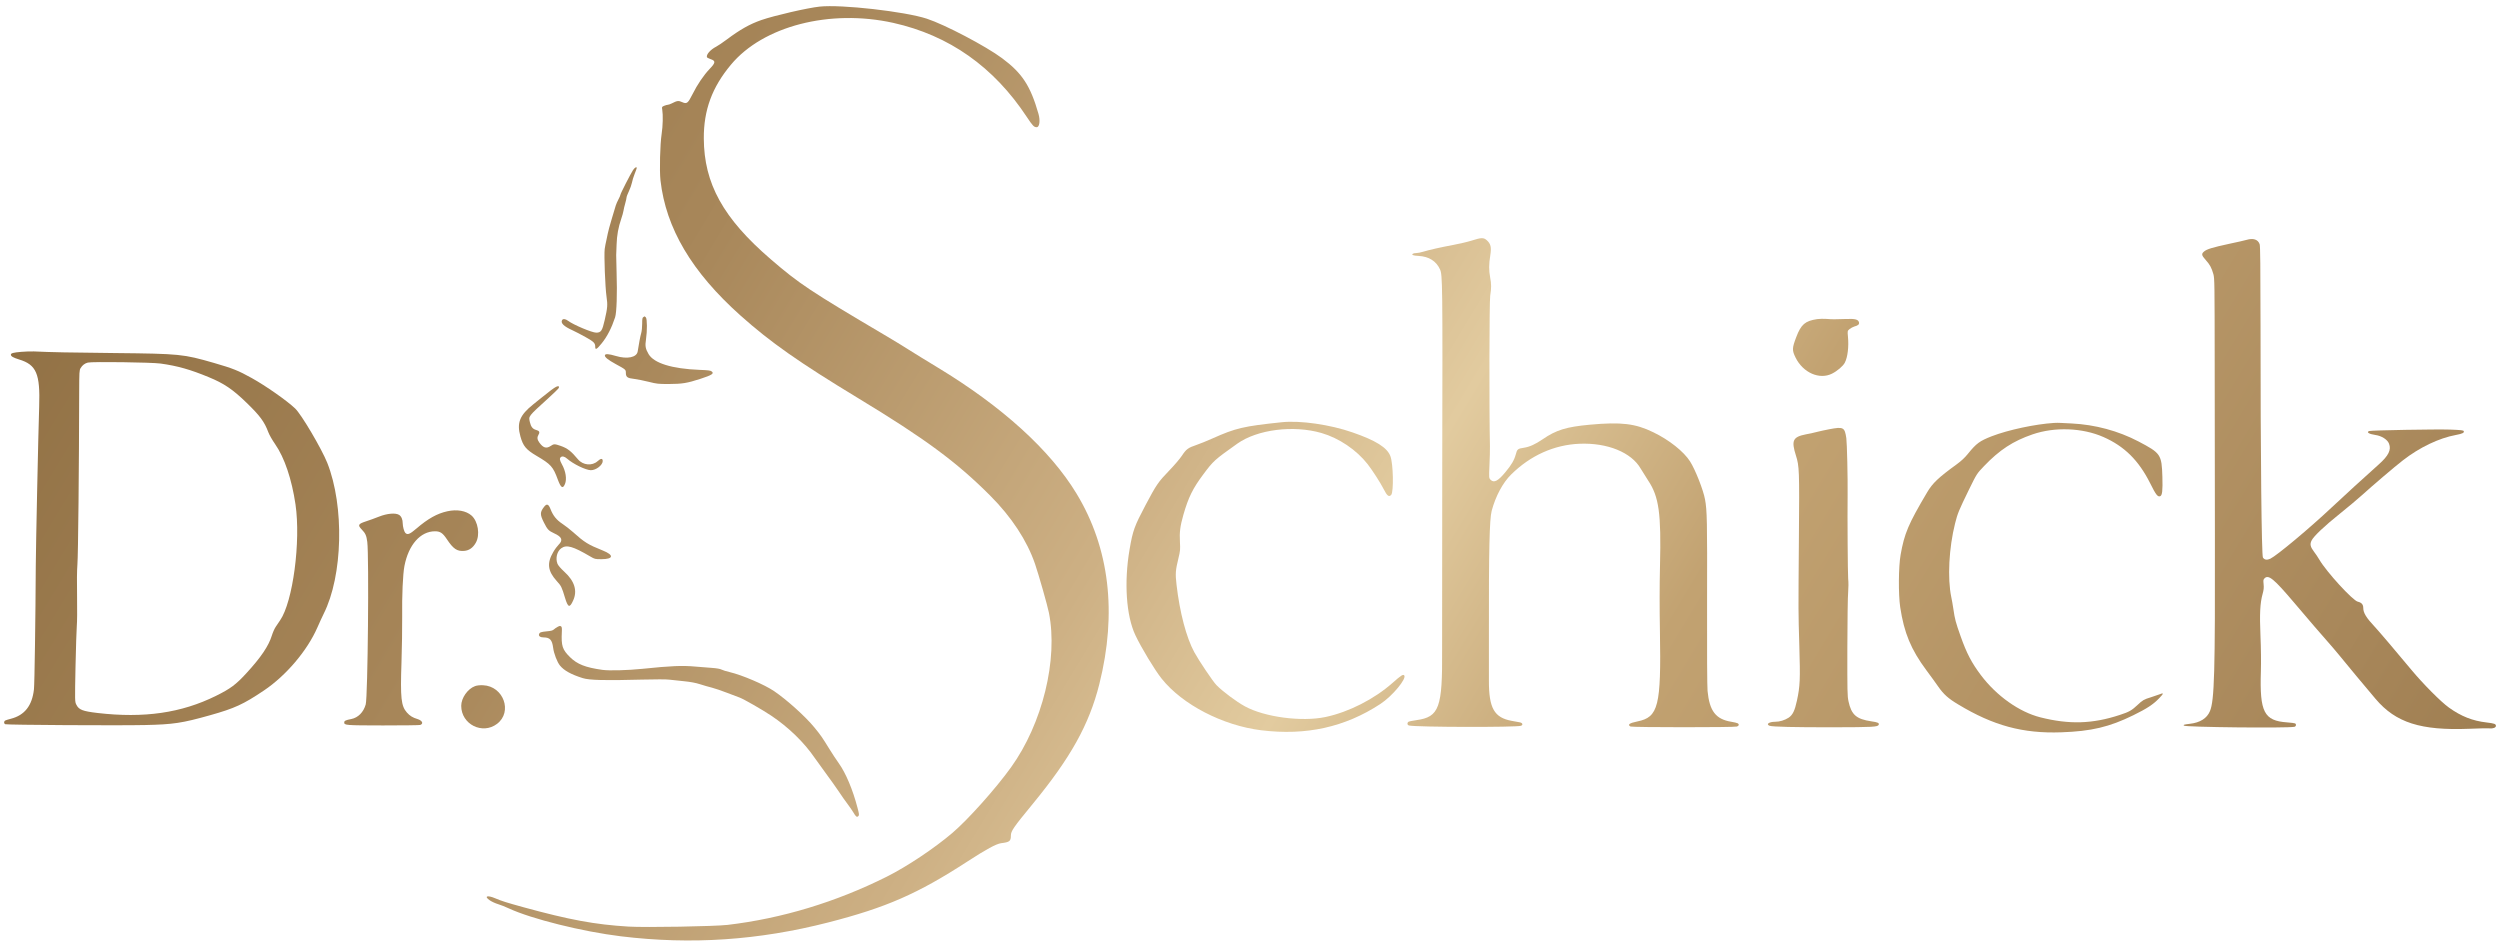
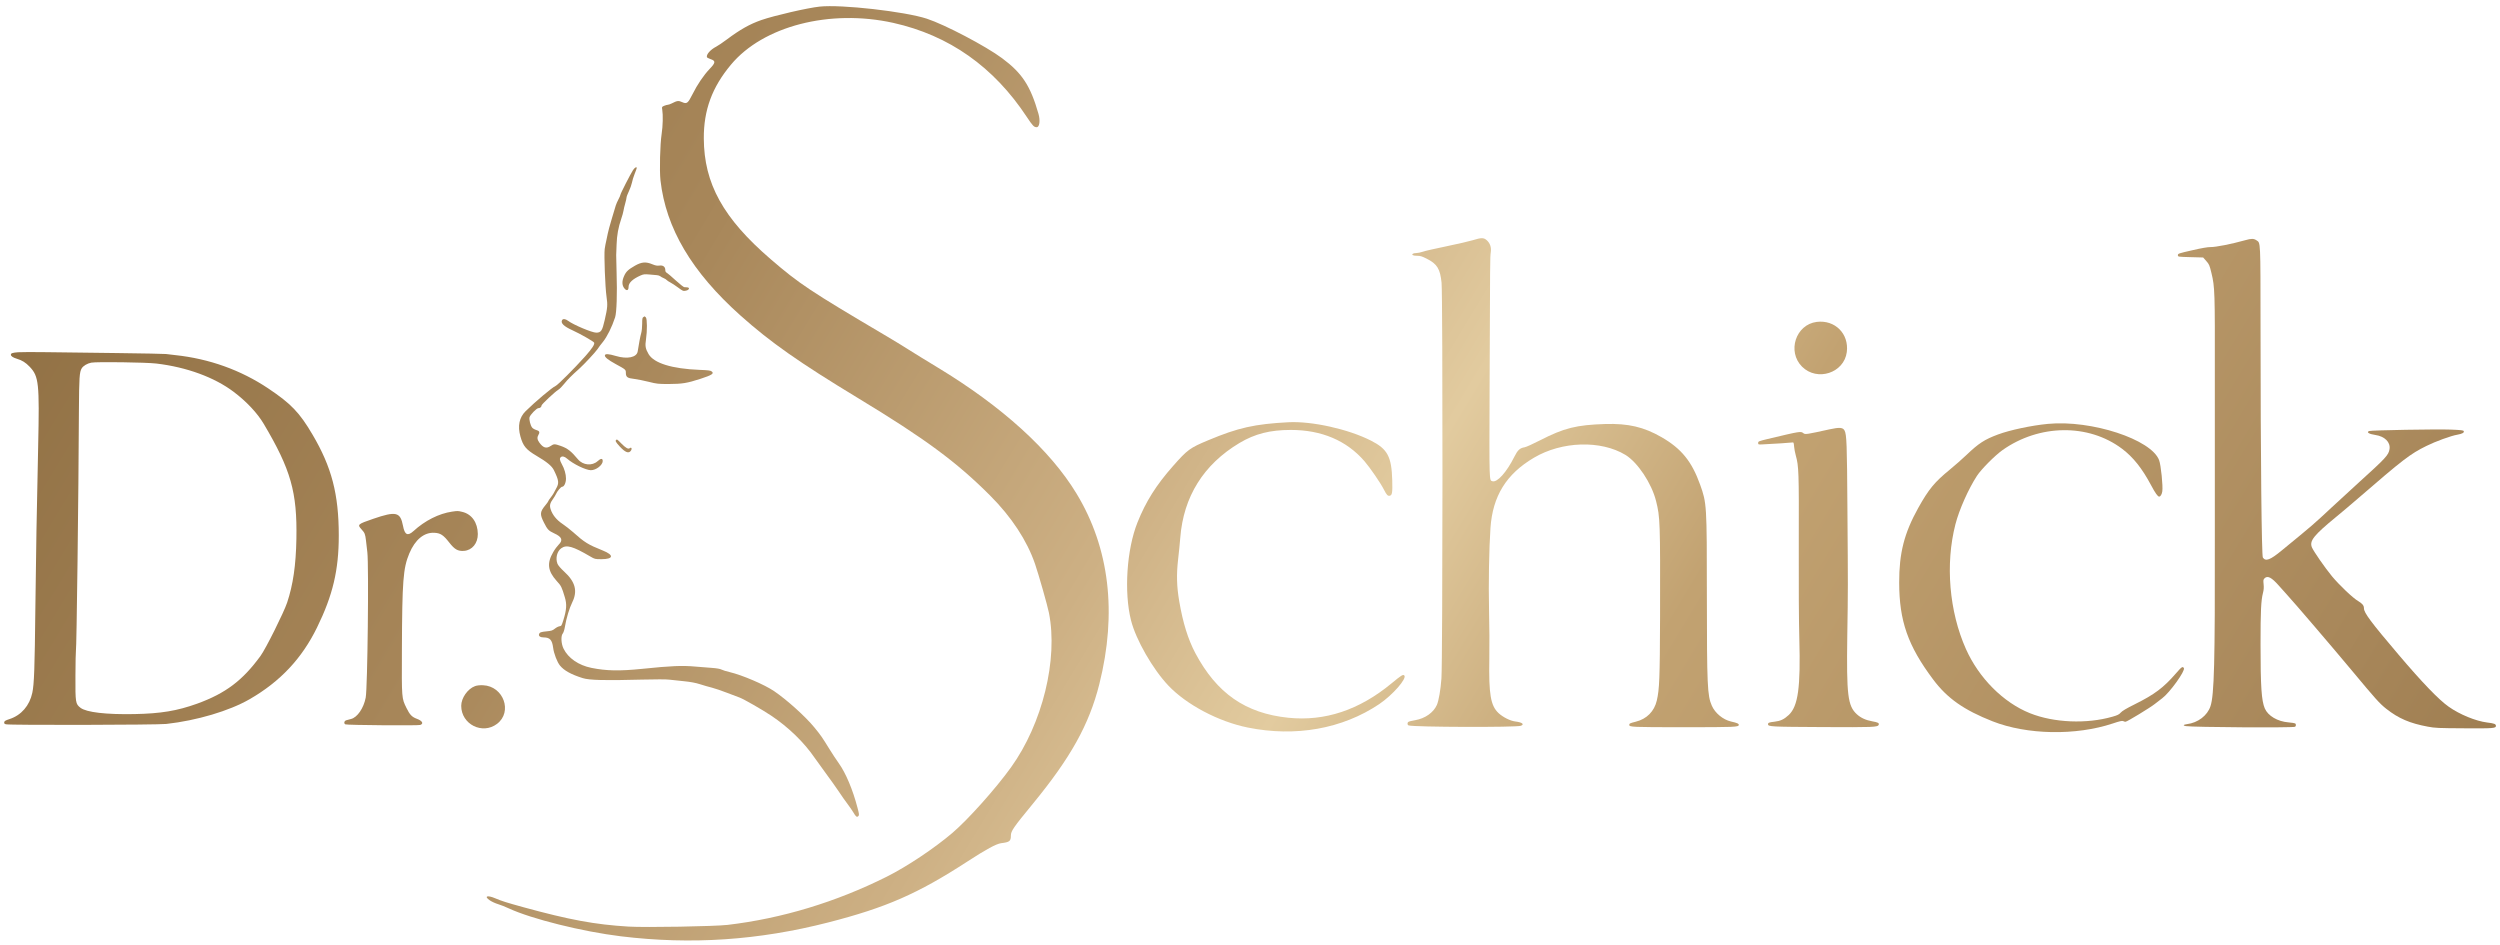
<svg xmlns="http://www.w3.org/2000/svg" viewBox="76 46 3675 1389" width="3675" height="1389" role="img" aria-label="Dr. Schick">
  <defs>
    <linearGradient id="gold" gradientUnits="userSpaceOnUse" x1="760" y1="14740" x2="37510" y2="-7484">
      <stop offset="0" stop-color="#8a6a3e" />
      <stop offset="0.25" stop-color="#a8875a" />
      <stop offset="0.42" stop-color="#cdb084" />
      <stop offset="0.5" stop-color="#e2cb9f" />
      <stop offset="0.6" stop-color="#c2a271" />
      <stop offset="0.8" stop-color="#a8875a" />
      <stop offset="1" stop-color="#8a6a3e" />
    </linearGradient>
  </defs>
  <g transform="translate(0,1520) scale(0.1,-0.1)" fill="url(#gold)" stroke="none">
    <path d="M12810 14643 c-180 -19 -669 -132 -859 -198 -169 -59 -313 -140 -509 -287 -59 -44 -128 -91 -154 -104 -84 -43 -149 -116 -136 -155 2 -6 26 -18 53 -28 78 -25 75 -53 -13 -144 -86 -90 -181 -229 -252 -372 -68 -135 -84 -147 -153 -116 -53 24 -72 22 -152 -19 -22 -11 -47 -20 -57 -20 -10 0 -35 -7 -54 -15 -35 -15 -36 -16 -29 -57 13 -78 9 -241 -9 -358 -23 -151 -33 -539 -17 -681 80 -705 460 -1347 1176 -1987 441 -394 862 -689 1728 -1214 986 -597 1450 -940 1942 -1433 314 -314 542 -661 660 -1005 54 -158 182 -607 204 -717 137 -685 -94 -1629 -557 -2273 -226 -314 -629 -765 -862 -964 -264 -225 -669 -496 -968 -645 -744 -372 -1540 -613 -2337 -707 -188 -22 -1210 -40 -1455 -25 -495 30 -868 99 -1550 286 -253 70 -310 88 -410 130 -119 51 -170 30 -77 -32 27 -18 79 -42 116 -53 38 -11 110 -40 162 -64 332 -154 1080 -341 1649 -410 1031 -125 2018 -59 3045 204 849 218 1315 421 2043 894 280 182 426 261 498 271 125 15 144 30 144 112 0 66 37 120 320 464 559 680 831 1169 980 1762 263 1049 149 2003 -335 2801 -387 639 -1092 1279 -2040 1853 -154 93 -349 213 -434 267 -85 54 -242 150 -350 213 -1094 646 -1252 751 -1671 1112 -699 602 -981 1112 -984 1776 -2 417 121 751 398 1083 473 569 1455 822 2386 616 821 -183 1479 -646 1966 -1386 84 -127 104 -148 143 -148 42 0 55 97 27 195 -118 413 -239 599 -535 819 -239 178 -841 494 -1106 581 -323 106 -1258 212 -1575 178z" />
-     <path d="M10065 12239 c-37 -57 -185 -346 -185 -363 0 -7 -13 -38 -29 -67 -16 -30 -33 -70 -39 -89 -5 -19 -32 -109 -60 -200 -27 -91 -53 -185 -57 -210 -4 -25 -14 -72 -22 -105 -8 -33 -19 -89 -24 -125 -11 -90 7 -565 27 -702 18 -122 15 -160 -27 -343 -36 -159 -54 -185 -125 -185 -61 0 -335 115 -413 174 -40 30 -76 33 -89 9 -23 -43 27 -91 153 -148 44 -20 132 -66 196 -102 121 -68 139 -87 139 -143 0 -49 23 -36 95 53 80 98 146 227 197 382 23 71 32 347 22 655 -4 129 -6 246 -6 260 1 14 4 84 6 155 4 137 25 252 69 381 14 39 28 91 32 115 4 24 15 74 26 110 10 36 19 75 19 85 0 11 15 52 34 91 19 40 39 96 45 126 5 29 23 88 40 130 17 43 31 82 31 87 0 24 -30 7 -55 -31z" />
-     <path d="M22396 11204 c-60 -19 -184 -48 -275 -65 -188 -35 -346 -71 -440 -99 -35 -11 -80 -20 -100 -20 -20 0 -42 -4 -50 -9 -27 -17 0 -29 81 -33 152 -8 260 -75 316 -198 37 -81 39 -196 33 -2860 -2 -1279 -3 -2507 -2 -2730 6 -856 -42 -989 -377 -1036 -58 -8 -111 -19 -119 -25 -21 -18 -16 -48 10 -54 114 -25 1580 -28 1645 -4 35 13 24 43 -18 51 -19 3 -71 13 -116 21 -259 47 -338 186 -337 592 0 88 0 396 0 685 -2 1227 8 1688 41 1812 58 215 163 412 286 533 283 280 633 437 1007 452 409 16 761 -127 898 -367 24 -41 73 -119 109 -174 159 -238 193 -483 174 -1252 -7 -297 -7 -623 -1 -964 19 -1099 -22 -1263 -331 -1325 -118 -24 -151 -48 -101 -75 26 -13 1529 -14 1565 0 30 11 34 35 9 48 -10 6 -52 15 -93 22 -228 37 -321 158 -349 454 -6 60 -9 586 -7 1306 3 1191 0 1346 -30 1508 -25 139 -143 438 -220 559 -92 145 -307 316 -539 428 -266 130 -473 154 -934 112 -347 -32 -496 -78 -695 -215 -109 -74 -191 -111 -275 -124 -90 -13 -99 -20 -120 -101 -22 -81 -64 -153 -152 -258 -106 -129 -167 -161 -215 -114 -27 27 -27 27 -19 214 5 102 8 229 7 281 -12 564 -9 2135 4 2213 18 111 18 172 -1 270 -19 102 -19 195 2 322 19 122 8 171 -53 225 -45 39 -79 39 -218 -6z" />
-     <path d="M33785 11214 c-27 -8 -144 -35 -260 -59 -243 -53 -324 -77 -365 -112 -42 -35 -38 -56 24 -125 60 -66 86 -113 113 -209 17 -60 18 -138 19 -1319 0 -690 1 -1820 3 -2510 4 -2021 -7 -2438 -73 -2594 -44 -106 -145 -169 -296 -186 -84 -10 -99 -14 -86 -27 23 -23 1517 -39 1624 -17 24 5 31 37 10 50 -7 4 -60 11 -118 15 -339 24 -404 151 -385 749 4 138 2 338 -6 521 -14 328 -6 484 32 621 16 57 19 88 14 140 -6 59 -5 68 14 87 58 58 137 -7 433 -356 244 -288 388 -455 484 -563 56 -63 135 -156 176 -206 90 -112 422 -511 540 -649 296 -349 664 -466 1375 -438 142 6 276 9 298 6 52 -6 95 11 95 36 0 29 -22 37 -139 51 -202 23 -371 89 -551 218 -116 82 -382 350 -554 557 -236 284 -472 561 -536 630 -127 135 -170 206 -170 279 0 50 -26 79 -80 91 -74 16 -462 440 -565 617 -20 35 -55 86 -77 115 -56 73 -65 113 -38 167 29 62 192 216 420 398 107 85 249 205 315 264 166 150 485 422 605 515 246 192 535 330 782 375 95 18 125 32 115 56 -4 13 -39 17 -199 23 -199 7 -1162 -10 -1191 -21 -46 -17 -3 -45 90 -58 94 -13 179 -68 202 -129 35 -90 -8 -176 -149 -302 -211 -188 -506 -458 -695 -635 -325 -306 -804 -706 -901 -753 -49 -23 -86 -18 -109 17 -20 29 -35 1495 -35 3391 -1 897 -4 1188 -13 1215 -25 70 -92 93 -192 64z" />
+     <path d="M10065 12239 c-37 -57 -185 -346 -185 -363 0 -7 -13 -38 -29 -67 -16 -30 -33 -70 -39 -89 -5 -19 -32 -109 -60 -200 -27 -91 -53 -185 -57 -210 -4 -25 -14 -72 -22 -105 -8 -33 -19 -89 -24 -125 -11 -90 7 -565 27 -702 18 -122 15 -160 -27 -343 -36 -159 -54 -185 -125 -185 -61 0 -335 115 -413 174 -40 30 -76 33 -89 9 -23 -43 27 -91 153 -148 112 -51 313 -165 319 -182 10 -25 -30 -86 -129 -198 -157 -176 -404 -424 -439 -439 -49 -21 -298 -231 -439 -370 -94 -92 -120 -218 -77 -371 39 -141 82 -194 236 -285 152 -89 227 -151 256 -211 75 -154 79 -191 32 -273 -13 -22 -29 -52 -35 -66 -7 -14 -28 -44 -46 -67 -18 -23 -33 -45 -33 -50 0 -5 -19 -31 -41 -58 -82 -99 -86 -132 -24 -255 52 -104 69 -122 151 -160 115 -52 134 -100 66 -167 -21 -21 -57 -69 -79 -108 -96 -163 -82 -278 50 -425 68 -74 74 -87 120 -240 31 -101 26 -183 -21 -334 -26 -83 -29 -89 -56 -92 -16 -2 -47 -17 -69 -35 -34 -27 -51 -33 -116 -39 -91 -9 -108 -15 -117 -43 -9 -27 19 -47 66 -47 93 0 126 -36 141 -151 10 -84 60 -214 101 -263 60 -73 162 -130 333 -184 96 -31 326 -37 875 -22 198 5 354 5 400 -1 41 -5 138 -15 215 -23 97 -10 169 -23 235 -44 52 -17 132 -40 177 -51 45 -12 144 -45 220 -75 76 -29 159 -61 185 -70 60 -22 333 -178 463 -265 255 -170 486 -394 644 -626 30 -44 105 -147 166 -230 61 -82 144 -199 185 -260 40 -60 98 -144 130 -185 31 -41 69 -96 84 -122 37 -64 53 -76 73 -55 15 15 14 25 -12 124 -69 265 -172 509 -274 652 -38 53 -99 146 -136 206 -111 180 -128 205 -224 322 -130 159 -403 405 -591 533 -143 97 -471 237 -653 280 -49 11 -103 28 -120 37 -20 11 -72 20 -142 25 -60 4 -168 13 -240 19 -195 18 -360 11 -785 -33 -334 -34 -525 -30 -745 14 -190 38 -343 144 -411 283 -36 73 -41 189 -11 223 10 11 24 54 31 98 22 129 65 273 110 364 79 162 43 298 -119 446 -53 49 -90 92 -100 116 -32 82 -7 184 56 229 77 55 170 29 424 -120 68 -40 71 -41 165 -41 180 0 190 60 20 128 -215 86 -267 118 -440 273 -41 36 -110 90 -152 118 -88 59 -148 134 -174 216 -18 57 -9 91 43 162 12 17 27 42 33 55 21 48 75 113 95 113 28 0 55 59 55 121 0 63 -23 144 -61 211 -31 57 -36 82 -17 101 21 21 57 13 95 -21 89 -78 272 -167 348 -169 76 -1 175 75 175 135 0 42 -28 41 -75 -2 -80 -73 -215 -61 -288 26 -102 122 -154 163 -257 199 -87 30 -98 30 -144 -1 -64 -43 -110 -30 -167 48 -33 45 -36 77 -13 117 23 37 13 57 -35 70 -22 6 -49 22 -59 35 -25 32 -46 117 -38 151 10 37 104 134 130 134 25 0 46 17 47 40 1 17 197 201 245 230 18 10 57 49 87 87 49 62 113 126 222 223 71 63 239 244 270 290 16 25 51 72 78 104 61 75 133 220 179 361 23 71 32 347 22 655 -4 129 -6 246 -6 260 1 14 4 84 6 155 4 137 25 252 69 381 14 39 28 91 32 115 4 24 15 74 26 110 10 36 19 75 19 85 0 11 15 52 34 91 19 40 39 96 45 126 5 29 23 88 40 130 17 43 31 82 31 87 0 24 -30 7 -55 -31z" />
+     <path d="M22410 11209 c-52 -16 -225 -56 -385 -89 -159 -33 -317 -68 -349 -80 -33 -11 -75 -20 -95 -20 -20 0 -42 -4 -50 -9 -26 -17 1 -31 58 -31 49 0 73 -7 142 -42 155 -77 200 -151 220 -355 19 -194 17 -5552 -2 -5818 -12 -167 -40 -326 -67 -388 -50 -112 -173 -199 -320 -224 -48 -8 -93 -19 -99 -25 -19 -15 -16 -46 5 -52 84 -25 1583 -30 1648 -5 58 21 20 51 -79 63 -74 8 -183 63 -248 123 -117 110 -145 274 -136 798 3 176 2 496 -4 710 -9 392 0 905 21 1216 33 468 233 791 638 1030 412 244 984 261 1346 42 180 -110 385 -418 450 -678 60 -238 62 -307 59 -1702 -3 -902 -9 -1062 -48 -1231 -37 -159 -148 -271 -309 -311 -85 -21 -96 -27 -96 -46 0 -33 37 -35 799 -35 760 0 811 2 811 35 0 18 -22 28 -115 49 -117 27 -233 123 -281 232 -66 149 -72 293 -73 1617 0 1338 -2 1361 -99 1632 -123 343 -275 530 -568 699 -261 150 -489 203 -829 193 -424 -14 -602 -58 -957 -240 -101 -52 -203 -98 -226 -102 -70 -11 -102 -41 -152 -141 -113 -226 -252 -381 -322 -358 -47 15 -46 -37 -41 1364 7 1903 7 1929 17 1998 11 77 -9 136 -60 182 -44 38 -79 38 -204 -1z" />
+     <path d="M33765 11209 c-204 -57 -433 -102 -510 -101 -39 1 -132 -15 -270 -47 -202 -46 -210 -49 -210 -72 0 -24 0 -24 186 -29 l185 -5 46 -52 c43 -48 48 -60 77 -180 49 -202 51 -275 49 -1493 -1 -619 -1 -1690 0 -2380 3 -1845 -9 -2327 -64 -2491 -45 -138 -185 -244 -346 -264 -55 -7 -63 -22 -15 -29 112 -17 1559 -26 1602 -10 18 7 20 40 3 50 -6 4 -50 11 -97 15 -161 13 -302 96 -349 206 -48 113 -62 318 -62 944 0 486 7 641 36 754 11 41 14 79 9 126 -6 60 -5 69 14 88 44 44 103 14 212 -110 35 -40 89 -100 120 -134 101 -109 670 -774 954 -1115 346 -416 406 -483 504 -560 179 -141 346 -213 611 -262 105 -20 152 -22 534 -24 429 -3 466 0 466 36 0 27 -26 37 -128 49 -168 21 -405 118 -567 233 -145 102 -387 353 -735 763 -408 480 -510 617 -510 683 0 41 -23 69 -83 105 -79 45 -278 235 -388 367 -104 126 -273 371 -295 426 -36 95 28 175 359 447 89 73 231 193 316 267 665 575 769 656 1008 774 129 65 365 151 456 166 73 13 103 30 94 52 -4 13 -39 17 -194 23 -192 8 -1166 -9 -1196 -21 -46 -17 -3 -45 90 -58 138 -20 225 -106 209 -208 -14 -89 -50 -127 -476 -513 -96 -87 -263 -240 -370 -340 -283 -264 -274 -256 -735 -634 -174 -144 -240 -168 -281 -107 -18 29 -33 1421 -34 3406 -1 1268 1 1217 -59 1257 -41 28 -74 28 -166 2z" />
+     <path d="M10095 10835 c-101 -58 -132 -87 -161 -153 -34 -75 -32 -138 5 -182 34 -41 61 -30 61 23 0 59 59 115 175 167 44 19 60 21 130 15 44 -4 95 -9 113 -10 18 -1 40 -9 50 -17 9 -8 31 -20 49 -27 18 -7 38 -20 44 -28 7 -8 31 -24 53 -35 23 -12 74 -45 114 -75 70 -52 75 -54 115 -46 50 10 62 47 17 49 -14 1 -32 2 -42 3 -9 0 -65 45 -125 99 -59 55 -118 104 -130 111 -16 8 -23 21 -23 41 0 48 -33 74 -87 66 -34 -4 -57 0 -103 19 -96 40 -157 35 -255 -20z" />
    <path d="M10218 10079 c-15 -8 -18 -25 -18 -98 0 -48 -6 -110 -14 -137 -13 -42 -34 -154 -52 -270 -13 -88 -154 -117 -320 -67 -108 32 -157 35 -162 10 -5 -26 44 -66 159 -129 146 -79 149 -82 149 -127 0 -64 22 -80 122 -91 48 -6 144 -25 215 -43 119 -30 139 -32 293 -32 199 1 269 12 466 76 169 55 205 78 167 108 -17 15 -50 19 -180 24 -406 16 -670 98 -749 232 -46 79 -53 119 -38 215 19 126 18 304 -2 324 -8 9 -16 16 -17 16 -1 0 -10 -5 -19 -11z" />
-     <path d="M27472 10049 c-177 -27 -236 -77 -307 -264 -62 -163 -63 -194 -10 -302 110 -222 350 -328 535 -236 78 39 164 112 189 162 42 81 60 235 46 381 -8 86 -8 86 24 113 18 14 49 31 69 37 57 15 76 32 69 62 -11 42 -56 54 -182 49 -174 -6 -215 -6 -295 1 -41 3 -103 2 -138 -3z" />
-     <path d="M1075 9568 c-119 -10 -155 -20 -155 -41 0 -25 33 -44 120 -71 255 -77 312 -210 296 -691 -12 -343 -49 -2076 -50 -2340 -4 -765 -18 -1745 -27 -1819 -27 -240 -137 -380 -340 -432 -35 -9 -72 -20 -81 -25 -23 -12 -23 -44 -1 -55 23 -11 1670 -21 2058 -12 412 9 541 28 953 144 362 102 487 159 792 364 326 219 638 587 786 927 29 67 71 157 92 200 282 560 306 1580 53 2219 -85 211 -380 712 -473 800 -121 115 -431 332 -638 447 -196 109 -278 142 -555 222 -451 130 -498 135 -1450 145 -677 7 -943 12 -1195 24 -41 2 -124 -1 -185 -6z m2045 -172 c251 -35 437 -88 708 -200 226 -93 353 -179 556 -376 198 -192 262 -278 321 -435 13 -36 58 -115 100 -175 138 -199 244 -515 299 -886 79 -544 -38 -1429 -226 -1702 -17 -26 -46 -68 -64 -95 -18 -26 -44 -84 -58 -130 -48 -154 -159 -319 -373 -552 -157 -171 -236 -229 -448 -334 -509 -252 -1057 -331 -1740 -252 -220 26 -275 47 -312 121 -23 45 -23 45 -13 560 6 283 15 553 19 600 5 47 7 238 4 425 -4 222 -2 389 5 480 11 124 24 1454 26 2525 1 306 2 327 21 359 25 42 62 70 106 81 63 16 940 4 1069 -14z" />
-     <path d="M8935 9054 c-29 -14 -107 -72 -217 -162 -29 -24 -82 -67 -118 -95 -200 -160 -246 -272 -190 -472 39 -141 82 -194 236 -285 214 -126 244 -159 315 -353 45 -120 73 -137 104 -62 30 71 12 189 -46 292 -31 57 -36 82 -17 101 21 21 57 13 95 -21 89 -78 272 -167 348 -169 76 -1 175 75 175 135 0 42 -28 41 -75 -2 -80 -73 -215 -61 -288 26 -102 122 -154 163 -257 199 -87 30 -98 30 -144 -1 -64 -43 -110 -30 -167 48 -33 45 -36 77 -13 117 23 37 13 57 -35 70 -50 13 -76 46 -92 115 -20 90 -30 77 275 355 76 69 142 133 148 144 15 27 -3 37 -37 20z" />
-     <path d="M19600 8533 c-561 -59 -674 -85 -1016 -238 -78 -35 -184 -78 -234 -95 -125 -42 -152 -62 -216 -159 -32 -48 -115 -144 -190 -222 -155 -160 -187 -206 -344 -503 -165 -313 -187 -372 -235 -651 -83 -482 -50 -974 84 -1260 85 -182 288 -518 388 -642 304 -381 897 -688 1463 -758 658 -81 1231 45 1752 387 177 116 393 377 349 421 -17 17 -47 -2 -171 -112 -270 -239 -645 -429 -985 -501 -350 -74 -895 -2 -1185 157 -125 68 -329 220 -419 313 -51 52 -257 358 -325 483 -116 213 -214 583 -261 992 -19 162 -15 212 27 384 28 116 29 131 23 245 -8 144 3 231 51 399 74 257 138 387 292 593 150 201 161 211 500 452 295 209 824 276 1237 157 259 -75 515 -248 680 -459 74 -96 189 -275 235 -366 50 -100 79 -122 111 -84 38 46 30 457 -12 568 -47 126 -213 231 -558 350 -330 115 -769 178 -1041 149z" />
-     <path d="M30955 8523 c-275 -17 -673 -102 -917 -196 -176 -69 -226 -105 -347 -255 -50 -62 -99 -107 -167 -157 -269 -195 -356 -278 -435 -412 -277 -468 -334 -603 -390 -918 -31 -174 -34 -581 -6 -770 57 -379 159 -624 385 -928 63 -84 141 -192 174 -240 78 -112 147 -175 295 -263 515 -311 950 -429 1513 -409 443 15 710 79 1060 251 200 98 293 159 380 250 72 75 71 85 -2 55 -29 -11 -84 -30 -123 -42 -97 -29 -121 -43 -190 -109 -88 -83 -126 -105 -265 -150 -401 -132 -742 -142 -1166 -35 -312 79 -646 316 -876 622 -136 181 -208 319 -297 570 -72 203 -85 251 -106 398 -9 61 -23 140 -31 177 -58 277 -35 725 56 1085 37 148 56 192 203 494 116 236 116 236 223 348 228 238 425 367 713 466 327 112 731 97 1041 -39 309 -136 518 -343 687 -679 85 -171 111 -205 148 -191 30 12 38 82 32 284 -10 330 -23 348 -352 521 -296 155 -637 247 -980 264 -60 3 -132 7 -160 8 -27 2 -72 2 -100 0z" />
-     <path d="M27650 8430 c-52 -10 -124 -25 -159 -34 -35 -10 -118 -28 -185 -41 -192 -38 -216 -90 -146 -311 50 -156 52 -218 44 -1199 -9 -1169 -9 -1071 6 -1595 15 -500 11 -596 -35 -809 -32 -149 -62 -210 -122 -251 -59 -38 -131 -60 -199 -60 -89 0 -140 -37 -81 -59 41 -15 360 -23 941 -22 583 1 650 5 663 37 10 26 -13 37 -106 50 -223 33 -295 96 -338 294 -17 78 -18 142 -17 795 1 391 6 756 12 813 5 62 6 140 0 195 -6 71 -12 922 -8 1232 3 248 -9 765 -19 834 -24 161 -42 171 -251 131z" />
-     <path d="M8756 7287 c-59 -77 -59 -112 -1 -227 52 -104 69 -122 151 -160 115 -52 134 -100 66 -167 -21 -21 -57 -69 -79 -108 -96 -163 -82 -278 50 -425 68 -75 74 -86 123 -249 44 -144 68 -152 119 -39 66 143 22 286 -130 424 -53 49 -90 92 -100 116 -32 82 -7 184 56 229 77 55 170 29 424 -120 68 -40 71 -41 165 -41 180 0 190 60 20 128 -215 86 -267 118 -440 273 -41 36 -109 90 -152 118 -88 58 -138 121 -175 216 -30 78 -56 86 -97 32z" />
-     <path d="M7335 7224 c-150 -33 -282 -107 -454 -254 -99 -85 -132 -97 -164 -62 -17 19 -36 90 -37 137 0 59 -20 105 -53 126 -53 33 -176 22 -297 -26 -52 -21 -138 -52 -190 -69 -116 -38 -125 -55 -62 -120 54 -56 69 -89 81 -182 27 -217 8 -2279 -23 -2389 -32 -115 -112 -195 -213 -215 -80 -15 -103 -26 -103 -49 0 -43 19 -44 570 -45 289 0 535 3 547 7 53 19 31 65 -40 87 -70 21 -112 47 -155 95 -86 98 -98 211 -80 742 7 208 11 504 10 658 -4 323 10 633 33 754 60 312 235 511 449 511 77 0 113 -24 174 -115 96 -145 151 -182 257 -173 71 6 128 46 169 119 66 115 34 316 -63 401 -80 70 -213 94 -356 62z" />
-     <path d="M8955 5524 c-16 -8 -40 -25 -52 -36 -17 -16 -42 -23 -100 -28 -93 -9 -110 -15 -119 -43 -9 -27 19 -47 66 -47 93 0 126 -36 141 -151 10 -84 60 -214 101 -263 60 -73 162 -130 333 -184 96 -31 326 -37 875 -22 198 5 354 5 400 -1 41 -5 138 -15 215 -23 97 -10 169 -23 235 -44 52 -17 132 -40 177 -51 45 -12 144 -45 220 -75 76 -29 159 -61 185 -70 60 -22 333 -178 463 -265 255 -170 486 -394 644 -626 30 -44 105 -147 166 -230 61 -82 144 -199 185 -260 40 -60 98 -144 130 -185 31 -41 69 -96 84 -122 37 -64 53 -76 73 -55 15 15 14 25 -12 124 -69 265 -172 509 -274 652 -38 53 -99 146 -136 206 -111 180 -128 205 -224 322 -130 159 -403 405 -591 533 -143 97 -471 237 -653 280 -49 11 -103 28 -120 37 -20 11 -72 20 -142 25 -60 4 -168 13 -240 19 -195 18 -360 11 -785 -33 -215 -22 -484 -29 -585 -15 -249 35 -369 82 -476 187 -112 111 -130 164 -120 369 3 55 0 75 -10 82 -18 11 -19 11 -54 -7z" />
+     <path d="M27465 10008 c-308 -40 -437 -435 -215 -658 223 -222 618 -93 658 215 34 269 -174 477 -443 443z" />
+     <path d="M1025 9562 c-84 -7 -105 -15 -105 -36 0 -22 32 -43 89 -60 75 -22 128 -55 188 -118 134 -142 144 -238 124 -1168 -23 -1053 -30 -1473 -41 -2370 -10 -906 -18 -1125 -45 -1254 -40 -188 -162 -330 -334 -386 -61 -20 -77 -29 -79 -47 -3 -17 3 -24 25 -30 52 -15 2223 -10 2358 5 448 50 925 191 1225 364 449 259 767 597 990 1053 233 475 320 845 320 1352 0 608 -104 1007 -387 1486 -190 323 -314 452 -648 676 -406 272 -871 438 -1370 491 -60 6 -121 13 -135 16 -14 3 -338 9 -720 14 -382 5 -848 11 -1035 13 -187 3 -376 2 -420 -1z m2034 -166 c445 -53 852 -202 1136 -416 189 -143 347 -311 442 -471 399 -673 493 -1003 480 -1692 -7 -388 -49 -673 -136 -935 -49 -146 -313 -676 -390 -782 -263 -362 -514 -552 -933 -704 -295 -106 -536 -146 -923 -153 -419 -8 -704 26 -791 92 -74 57 -77 74 -75 473 1 196 4 359 7 364 10 16 39 2317 44 3528 3 493 8 571 41 625 22 37 82 73 141 84 75 15 806 5 957 -13z" />
+     <path d="M19700 8533 c-498 -26 -740 -81 -1175 -263 -274 -114 -308 -139 -520 -379 -250 -283 -401 -523 -524 -831 -158 -394 -200 -1026 -95 -1439 71 -284 320 -718 549 -959 266 -281 737 -530 1168 -617 701 -142 1391 -19 1932 345 197 133 411 378 368 421 -18 18 -42 4 -188 -117 -474 -392 -980 -560 -1516 -505 -631 65 -1054 360 -1368 951 -107 203 -182 444 -236 760 -38 223 -42 392 -17 615 12 99 26 243 32 320 47 604 342 1077 870 1393 227 135 449 192 755 192 453 0 820 -156 1083 -460 85 -99 237 -321 286 -418 38 -75 56 -95 83 -90 38 7 44 43 39 228 -10 349 -69 459 -313 583 -333 169 -866 288 -1213 270z" />
+     <path d="M30865 8509 c-241 -23 -557 -90 -735 -156 -198 -74 -283 -129 -463 -301 -62 -59 -171 -155 -242 -213 -226 -185 -311 -287 -466 -564 -207 -372 -282 -664 -281 -1100 1 -564 128 -928 499 -1423 207 -277 452 -449 873 -615 508 -200 1225 -213 1768 -32 101 34 138 42 152 35 10 -6 26 -10 35 -10 22 0 364 208 430 261 28 22 77 61 110 85 111 83 342 404 318 443 -18 29 -31 21 -116 -77 -184 -212 -314 -310 -612 -458 -117 -58 -179 -95 -200 -119 -24 -28 -47 -39 -120 -60 -381 -110 -863 -90 -1215 51 -392 157 -750 516 -941 944 -246 551 -305 1249 -154 1834 55 213 190 517 316 711 64 98 262 297 375 378 541 383 1263 392 1757 21 164 -123 296 -289 428 -537 61 -115 98 -167 118 -167 21 0 40 32 47 78 11 76 -20 386 -47 457 -114 306 -996 595 -1634 534z" />
+     <path d="M27655 8429 c-335 -74 -358 -78 -384 -58 -40 32 -38 32 -526 -84 -132 -32 -140 -35 -140 -58 0 -23 3 -24 55 -22 163 8 437 25 451 29 14 4 18 -6 22 -58 3 -35 14 -95 25 -133 44 -158 47 -239 44 -1295 -2 -590 1 -1160 8 -1400 20 -716 -18 -989 -154 -1119 -70 -65 -123 -90 -211 -100 -80 -9 -95 -15 -95 -37 0 -36 40 -38 796 -42 759 -4 817 -2 831 34 9 25 -11 36 -92 50 -97 17 -171 51 -230 105 -133 123 -152 278 -140 1149 11 700 11 687 2 1874 -6 953 -11 1087 -42 1147 -24 46 -73 50 -220 18z" />
+     <path d="M9817 8273 c-15 -14 -5 -32 49 -92 85 -93 137 -113 169 -65 20 31 6 56 -19 35 -21 -17 -58 4 -126 73 -55 57 -62 61 -73 49z" />
+     <path d="M7405 7219 c-192 -28 -399 -132 -567 -286 -86 -78 -129 -56 -154 78 -39 203 -101 218 -439 102 -229 -79 -234 -84 -172 -153 50 -55 55 -68 67 -166 5 -49 14 -127 20 -173 23 -198 3 -1996 -24 -2135 -29 -155 -124 -293 -216 -315 -25 -6 -56 -15 -70 -19 -31 -9 -39 -47 -13 -60 21 -12 1067 -20 1100 -9 55 19 32 61 -50 91 -72 27 -103 59 -152 159 -71 145 -70 133 -67 852 4 1025 18 1201 109 1420 86 204 218 312 370 303 88 -5 130 -32 216 -142 81 -104 128 -130 217 -124 121 9 205 112 204 248 -2 169 -89 293 -231 326 -64 15 -63 15 -148 3z" />
    <path d="M7743 4654 c-109 -40 -203 -175 -203 -290 0 -271 311 -428 526 -265 233 176 96 555 -205 568 -51 2 -90 -3 -118 -13z" />
  </g>
</svg>
